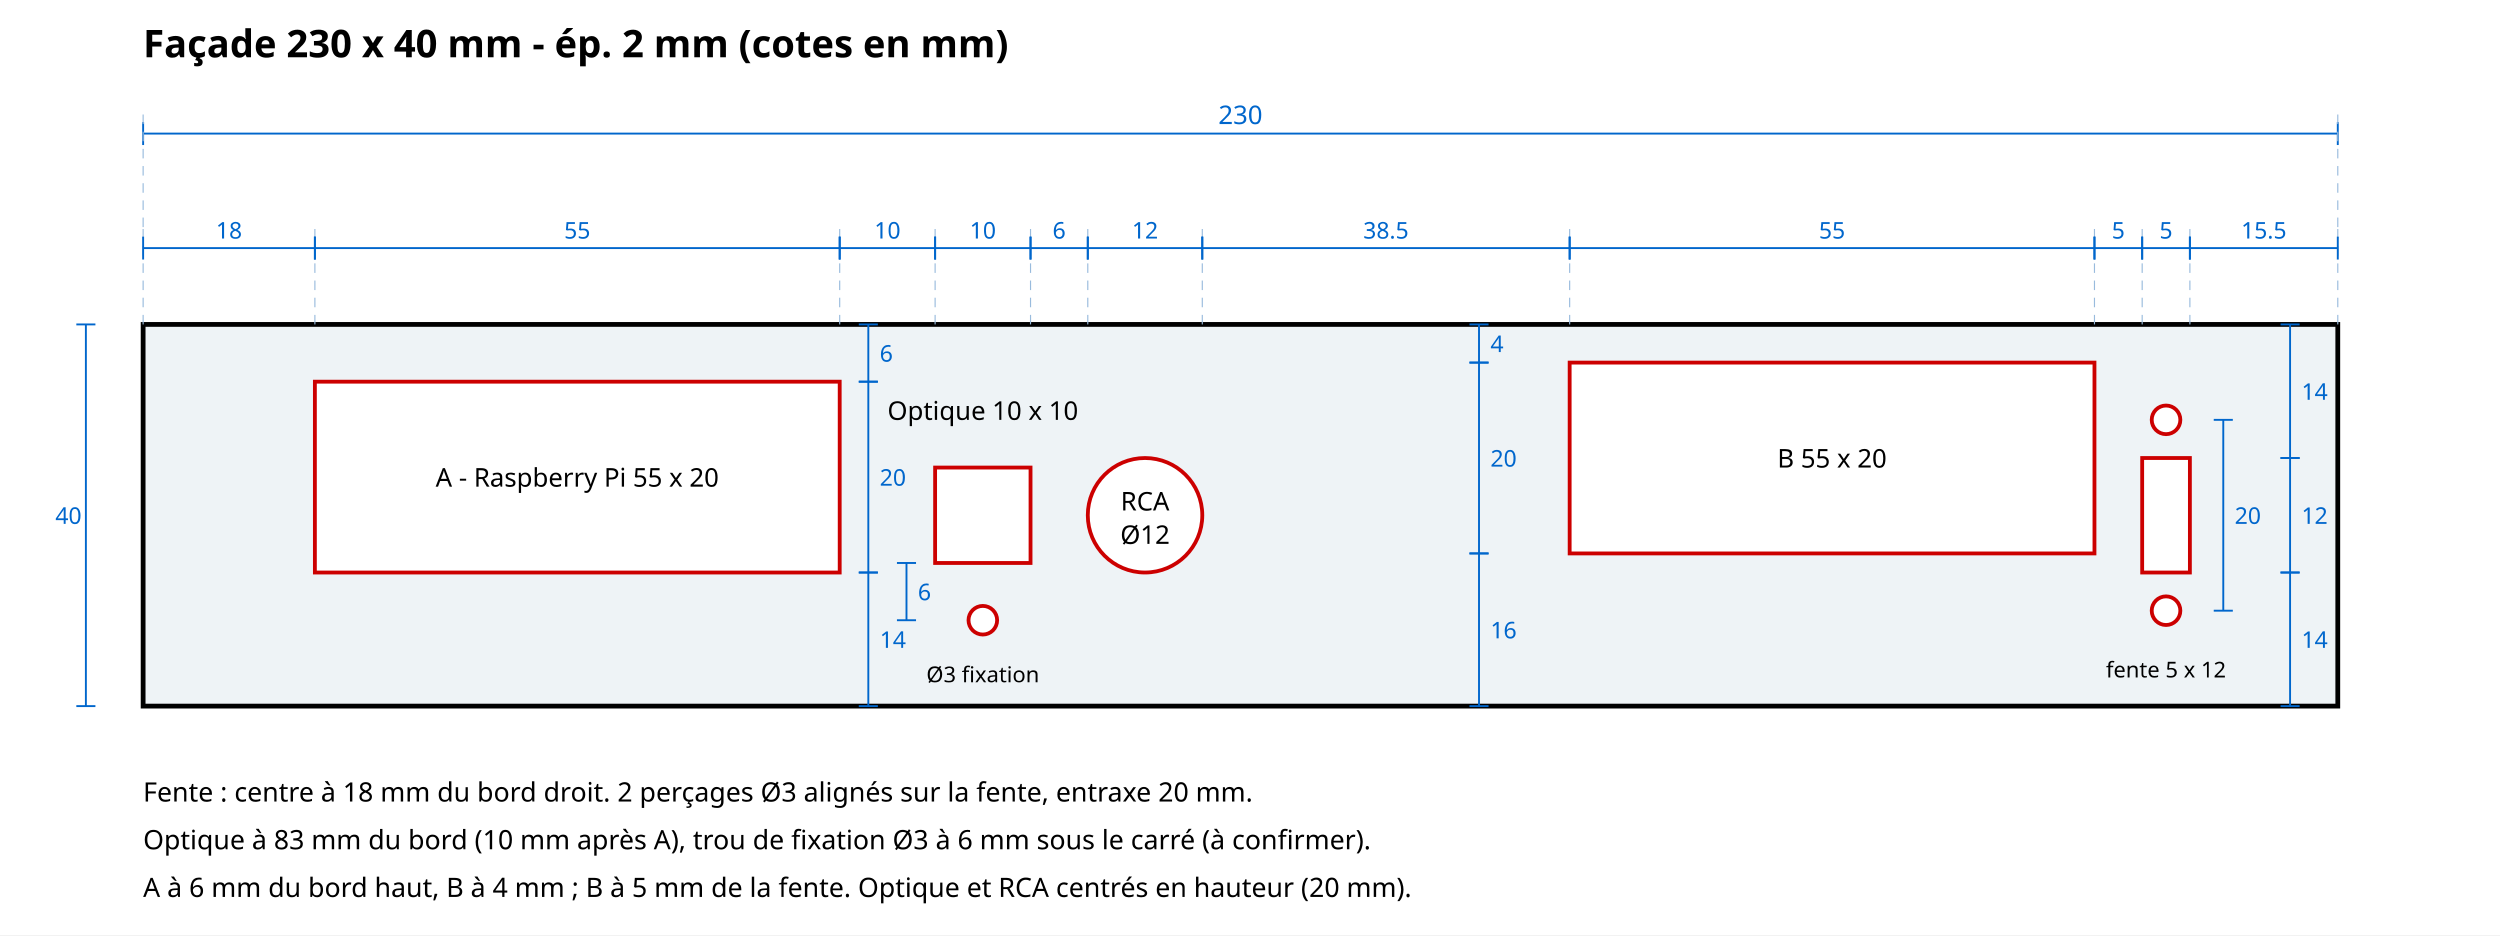
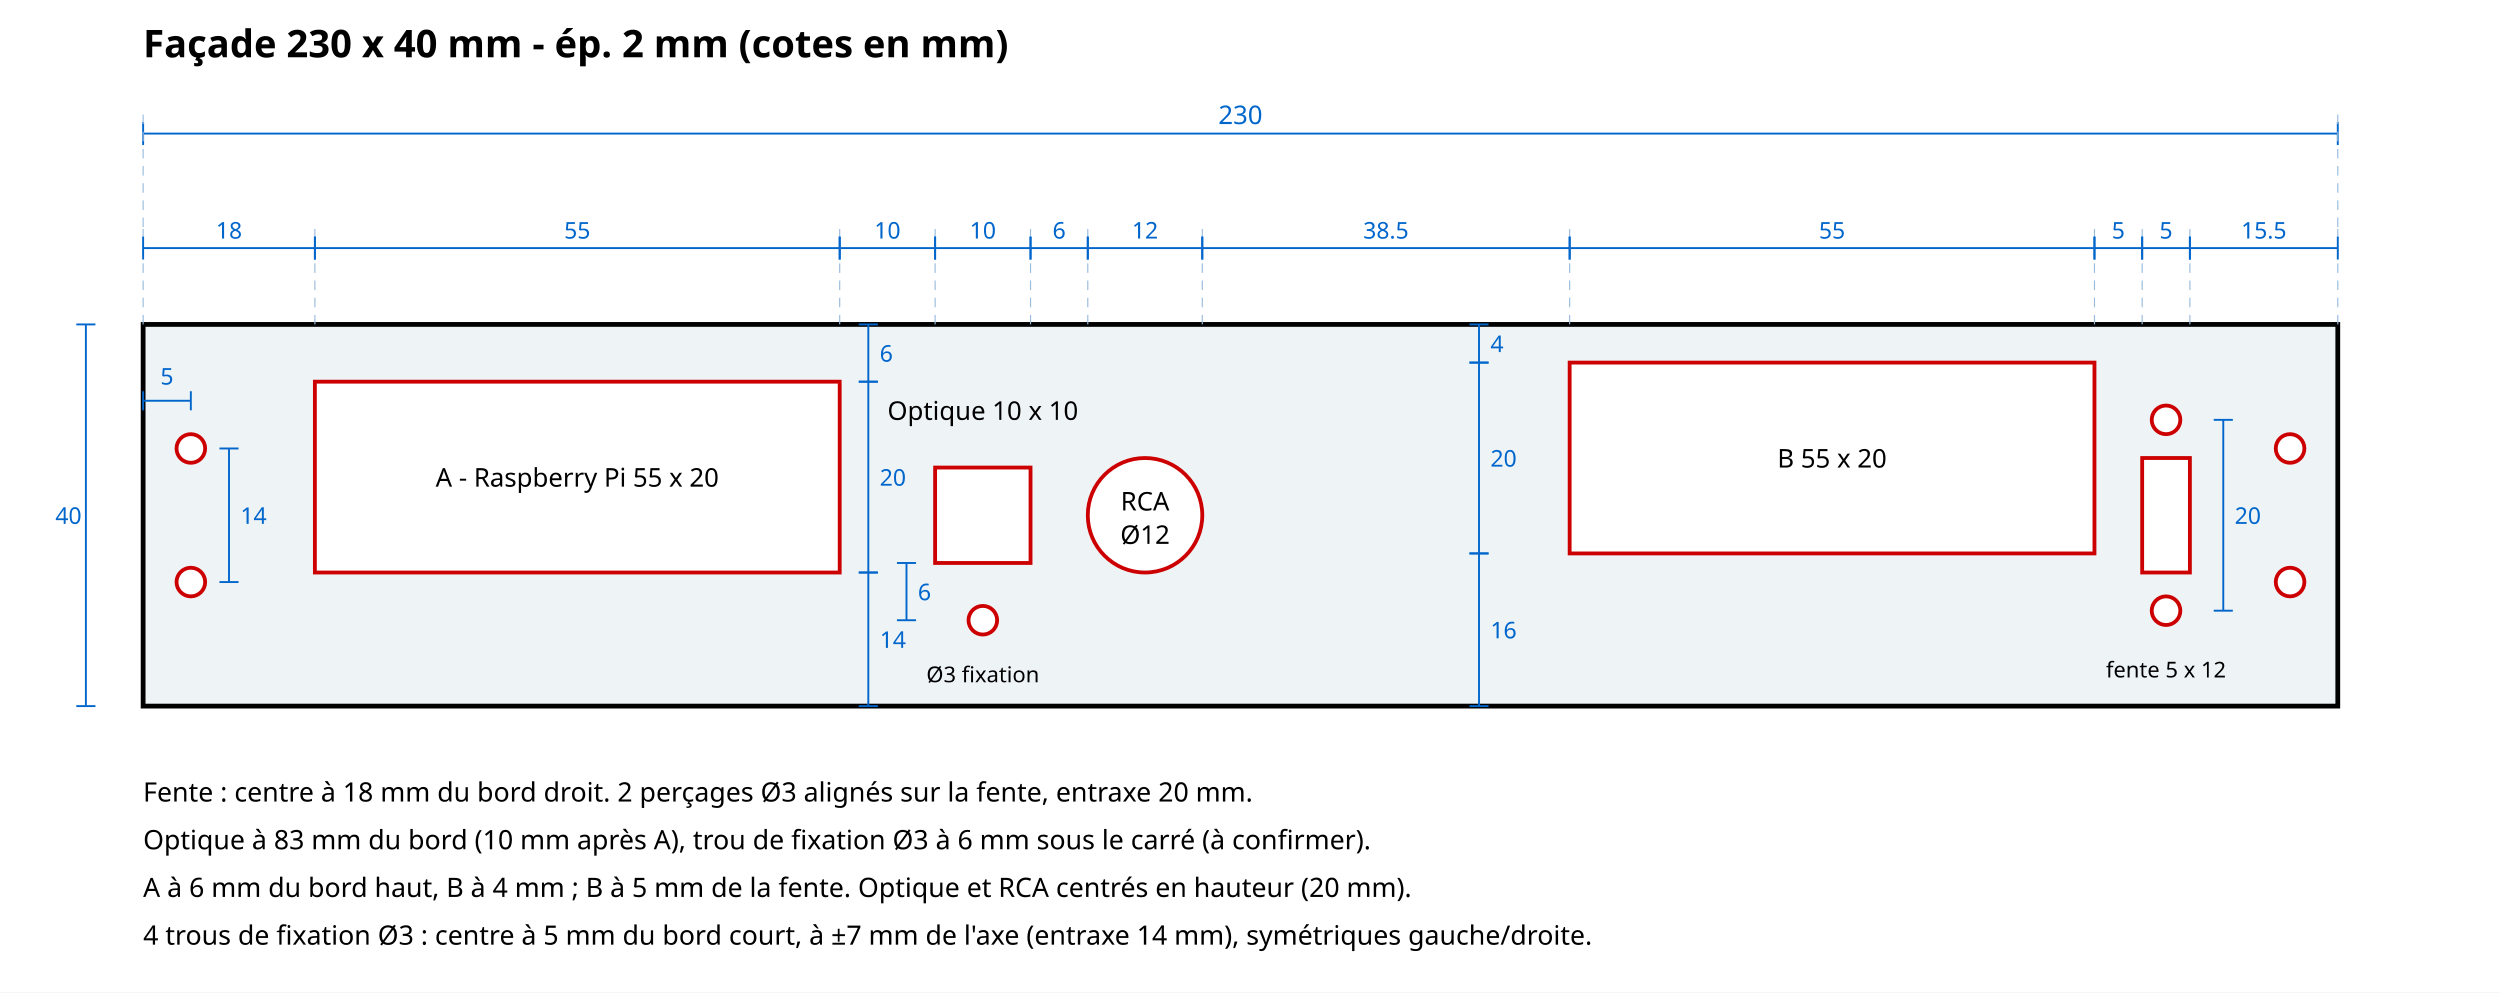
- <svg xmlns="http://www.w3.org/2000/svg" viewBox="-15 -34 262 98" width="1572" height="588" font-family="sans-serif" font-size="2.7">
-   <rect x="-15" y="-34" width="262" height="98" fill="#fff" />
+ <svg xmlns="http://www.w3.org/2000/svg" viewBox="-15 -34 262 104" width="1572" height="624" font-family="sans-serif" font-size="2.7">
+   <rect x="-15" y="-34" width="262" height="104" fill="#fff" />
  <style>.d{stroke:#06c;stroke-width:.2;fill:none}.t{fill:#06c;text-anchor:middle}.e{stroke:#9bd;stroke-width:.12;stroke-dasharray:1 .8}.c{fill:#fff;stroke:#c00;stroke-width:.4}.l{fill:#000;text-anchor:middle}</style>
  <text x="0" y="-28" font-size="4" font-weight="bold">Façade 230 x 40 mm - ép. 2 mm (cotes en mm)</text>
  <rect x="0" y="0" width="230" height="40" fill="#eef3f6" stroke="#000" stroke-width=".5" />
  <rect class="c" x="18" y="6" width="55" height="20" />
  <rect class="c" x="149.5" y="4" width="55" height="20" />
  <rect class="c" x="83" y="15" width="10" height="10" />
  <circle class="c" cx="105" cy="20" r="6" />
+   <circle class="c" cx="5" cy="13" r="1.5" />
+   <circle class="c" cx="5" cy="27" r="1.5" />
+   <circle class="c" cx="225" cy="13" r="1.5" />
+   <circle class="c" cx="225" cy="27" r="1.5" />
  <circle class="c" cx="88" cy="31" r="1.5" />
  <rect class="c" x="209.5" y="14" width="5" height="12" />
  <circle class="c" cx="212" cy="10" r="1.5" />
  <circle class="c" cx="212" cy="30" r="1.5" />
  <text class="l" x="45.5" y="17">A - Raspberry Pi 55 x 20</text>
  <text class="l" x="177" y="15">B 55 x 20</text>
  <text class="l" x="88" y="10">Optique 10 x 10</text>
  <text class="l" x="88" y="37.5" font-size="2.3">Ø3 fixation</text>
  <text class="l" x="105" y="19.5">RCA</text>
  <text class="l" x="105" y="23">Ø12</text>
  <text class="l" x="212" y="37" font-size="2.3">fente 5 x 12</text>
  <path class="e" d="M0 -10V0" />
  <path class="e" d="M18 -10V0" />
  <path class="e" d="M73 -10V0" />
  <path class="e" d="M83 -10V0" />
  <path class="e" d="M93 -10V0" />
  <path class="e" d="M99 -10V0" />
  <path class="e" d="M111 -10V0" />
  <path class="e" d="M149.5 -10V0" />
  <path class="e" d="M204.5 -10V0" />
  <path class="e" d="M209.5 -10V0" />
  <path class="e" d="M214.5 -10V0" />
  <path class="e" d="M230 -10V0" />
  <path class="d" d="M0 -8H18M0 -9.2V-6.8M18 -9.2V-6.8" />
  <text class="t" x="9.0" y="-9" font-size="2.4">18</text>
  <path class="d" d="M18 -8H73M18 -9.2V-6.8M73 -9.2V-6.8" />
  <text class="t" x="45.5" y="-9" font-size="2.4">55</text>
  <path class="d" d="M73 -8H83M73 -9.2V-6.8M83 -9.2V-6.8" />
  <text class="t" x="78" y="-9" font-size="2.4">10</text>
  <path class="d" d="M83 -8H93M83 -9.2V-6.8M93 -9.2V-6.8" />
  <text class="t" x="88" y="-9" font-size="2.4">10</text>
  <path class="d" d="M93 -8H99M93 -9.2V-6.8M99 -9.2V-6.8" />
  <text class="t" x="96" y="-9" font-size="2.4">6</text>
  <path class="d" d="M99 -8H111M99 -9.2V-6.8M111 -9.2V-6.8" />
  <text class="t" x="105" y="-9" font-size="2.4">12</text>
  <path class="d" d="M111 -8H149.5M111 -9.2V-6.8M149.5 -9.2V-6.8" />
  <text class="t" x="130.25" y="-9" font-size="2.4">38.5</text>
  <path class="d" d="M149.5 -8H204.5M149.5 -9.2V-6.8M204.5 -9.2V-6.8" />
  <text class="t" x="177" y="-9" font-size="2.4">55</text>
  <path class="d" d="M204.5 -8H209.5M204.5 -9.2V-6.8M209.5 -9.2V-6.8" />
  <text class="t" x="207" y="-9" font-size="2.4">5</text>
  <path class="d" d="M209.5 -8H214.5M209.5 -9.2V-6.8M214.5 -9.2V-6.8" />
  <text class="t" x="212.0" y="-9" font-size="2.4">5</text>
  <path class="d" d="M214.5 -8H230M214.5 -9.2V-6.8M230 -9.2V-6.8" />
  <text class="t" x="222.25" y="-9" font-size="2.4">15.5</text>
  <path class="d" d="M0 -20H230M0 -21.2V-18.8M230 -21.2V-18.8" />
  <text class="t" x="115" y="-21">230</text>
  <path class="e" d="M0 -22V-10M230 -22V-10" />
  <path class="d" d="M-6 0V40M-7 0H-5M-7 40H-5" />
  <text class="t" x="-9.2" y="20.9" text-anchor="start" style="text-anchor:start" font-size="2.4">40</text>
  <path class="d" d="M76 0V6M75 0H77M75 6H77" />
  <text class="t" x="77.2" y="3.9" text-anchor="start" style="text-anchor:start" font-size="2.4">6</text>
  <path class="d" d="M76 6V26M75 6H77M75 26H77" />
  <text class="t" x="77.2" y="16.9" text-anchor="start" style="text-anchor:start" font-size="2.4">20</text>
  <path class="d" d="M76 26V40M75 26H77M75 40H77" />
  <text class="t" x="77.2" y="33.9" text-anchor="start" style="text-anchor:start" font-size="2.4">14</text>
  <path class="d" d="M140 0V4M139 0H141M139 4H141" />
  <text class="t" x="141.2" y="2.9" text-anchor="start" style="text-anchor:start" font-size="2.4">4</text>
  <path class="d" d="M140 4V24M139 4H141M139 24H141" />
  <text class="t" x="141.2" y="14.9" text-anchor="start" style="text-anchor:start" font-size="2.4">20</text>
  <path class="d" d="M140 24V40M139 24H141M139 40H141" />
  <text class="t" x="141.2" y="32.9" text-anchor="start" style="text-anchor:start" font-size="2.4">16</text>
  <path class="d" d="M80 25V31M79 25H81M79 31H81" />
  <text class="t" x="81.2" y="28.9" style="text-anchor:start" font-size="2.4">6</text>
+   <path class="d" d="M0 8H5M0 7V9M5 7V9" />
+   <text class="t" x="2.5" y="6.3" font-size="2.4">5</text>
+   <path class="d" d="M9 13V27M8 13H10M8 27H10" />
+   <text class="t" x="10.2" y="20.9" style="text-anchor:start" font-size="2.4">14</text>
  <path class="d" d="M218 10V30M217 10H219M217 30H219" />
  <text class="t" x="219.2" y="20.9" style="text-anchor:start" font-size="2.4">20</text>
-   <path class="d" d="M225 0V14M224 0H226M224 14H226" />
-   <text class="t" x="226.2" y="7.9" text-anchor="start" style="text-anchor:start" font-size="2.4">14</text>
-   <path class="d" d="M225 14V26M224 14H226M224 26H226" />
-   <text class="t" x="226.2" y="20.9" text-anchor="start" style="text-anchor:start" font-size="2.4">12</text>
-   <path class="d" d="M225 26V40M224 26H226M224 40H226" />
-   <text class="t" x="226.2" y="33.9" text-anchor="start" style="text-anchor:start" font-size="2.4">14</text>
  <text x="0" y="50" font-size="2.8">Fente : centre à 18 mm du bord droit. 2 perçages Ø3 alignés sur la fente, entraxe 20 mm.</text>
  <text x="0" y="55" font-size="2.8">Optique à 83 mm du bord (10 mm après A), trou de fixation Ø3 à 6 mm sous le carré (à confirmer).</text>
  <text x="0" y="60" font-size="2.8">A à 6 mm du bord haut, B à 4 mm ; B à 5 mm de la fente. Optique et RCA centrés en hauteur (20 mm).</text>
+   <text x="0" y="65" font-size="2.8">4 trous de fixation Ø3 : centre à 5 mm du bord court, à ±7 mm de l'axe (entraxe 14 mm), symétriques gauche/droite.</text>
</svg>
